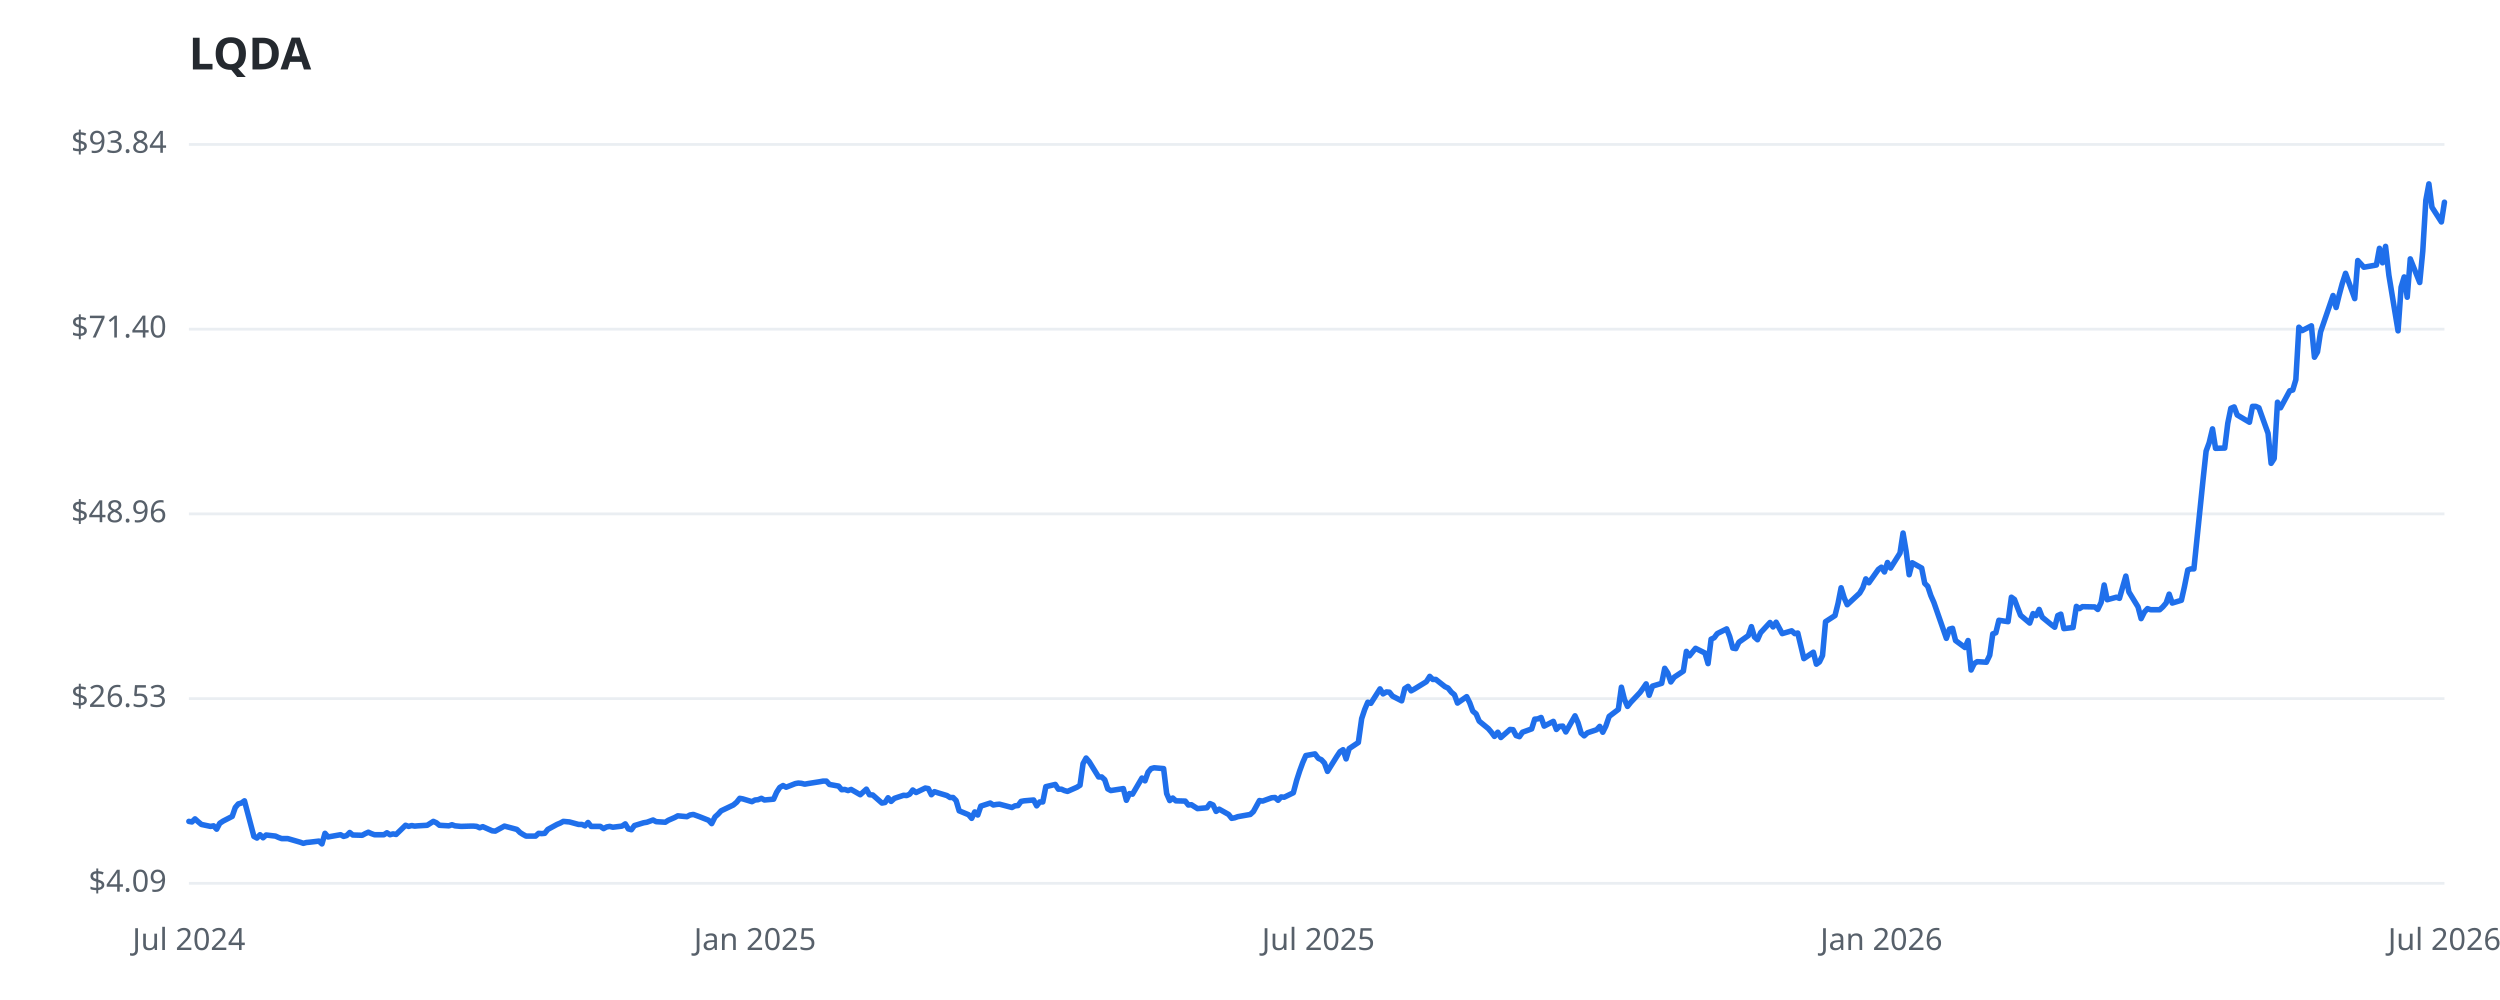
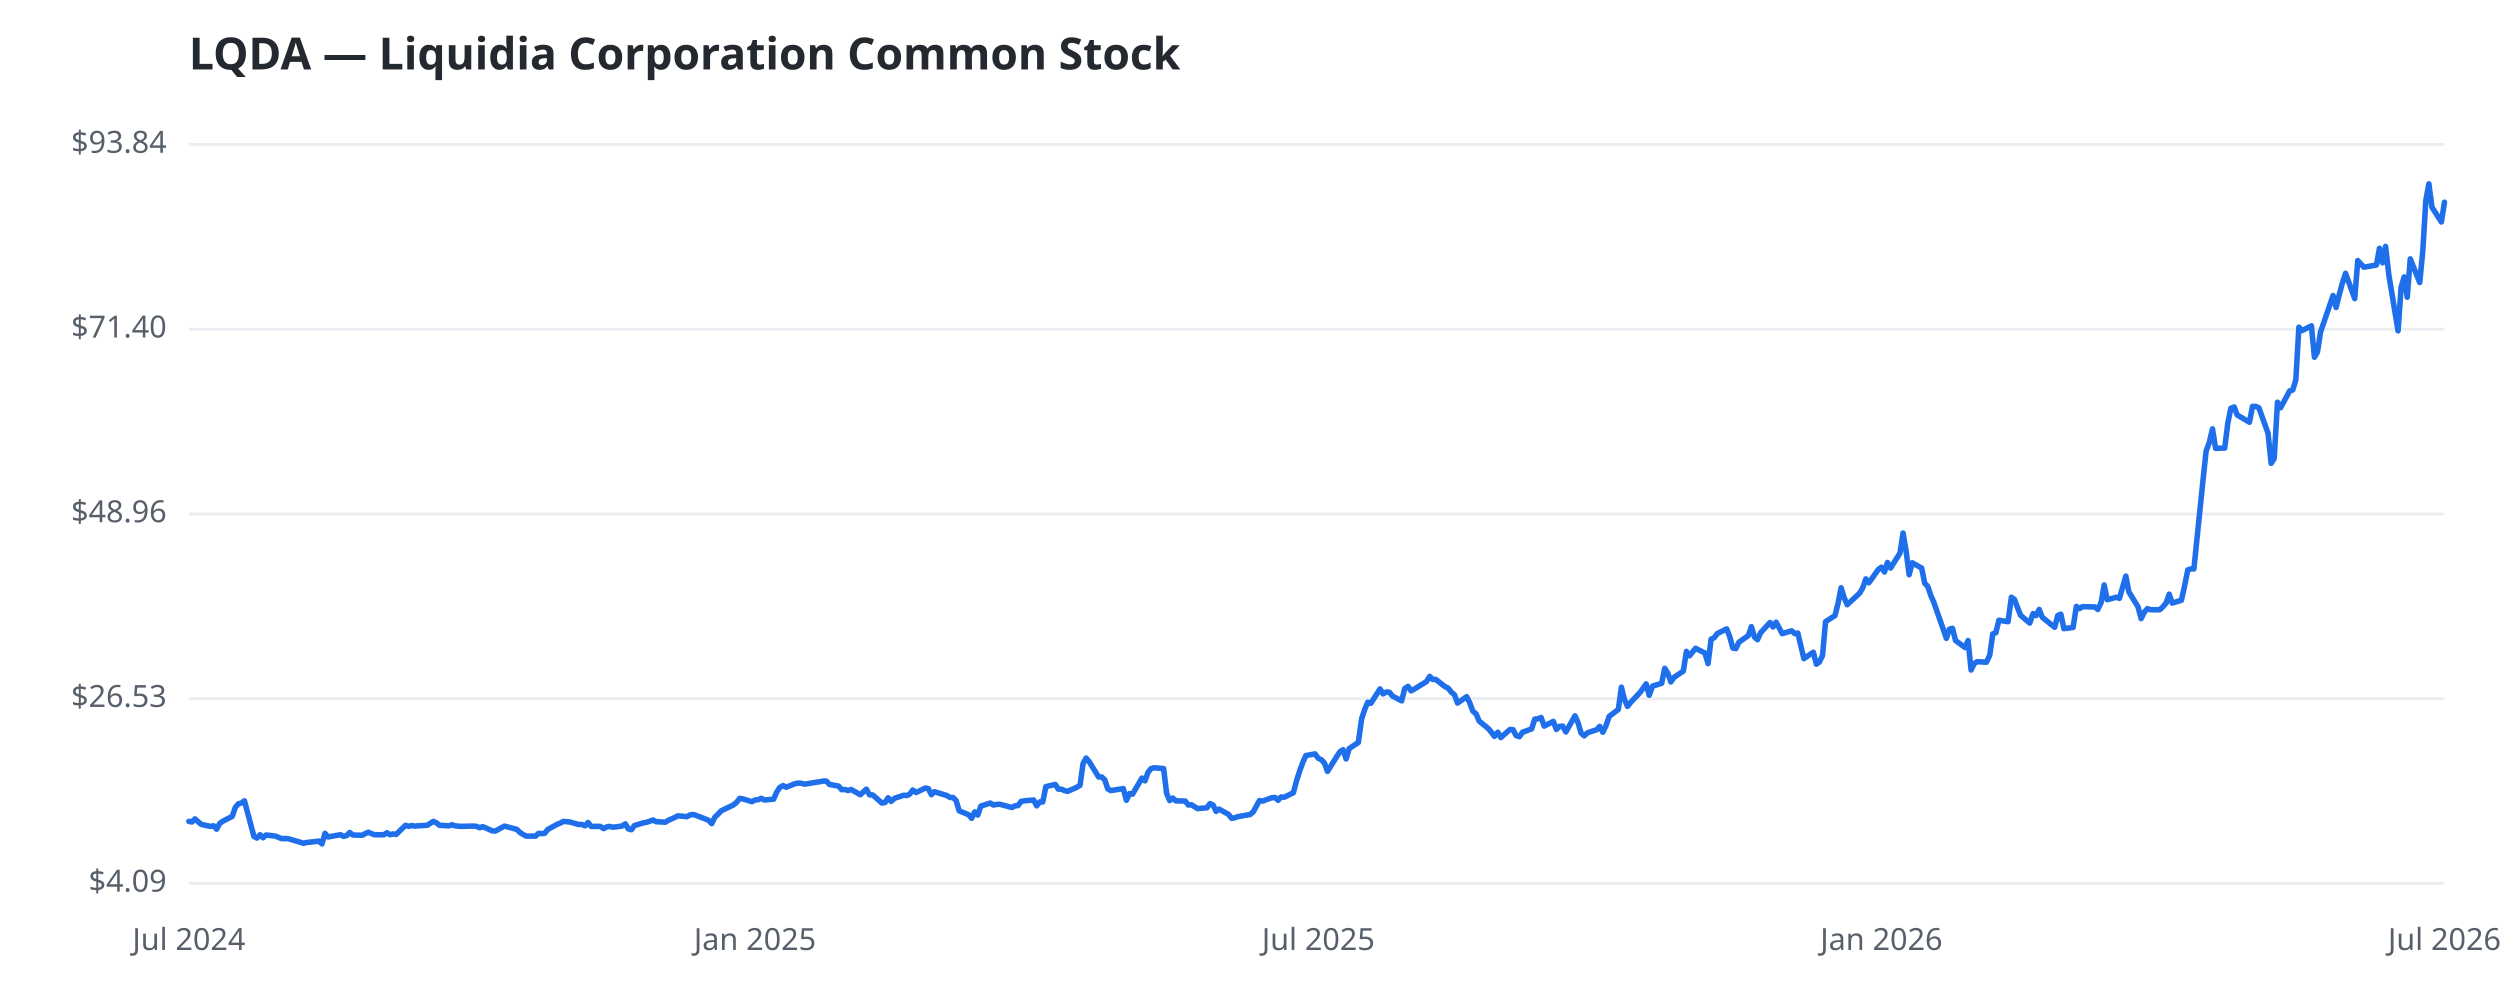
<svg xmlns="http://www.w3.org/2000/svg" viewBox="0 0 900 360" role="img" aria-labelledby="title-LQDA">
  <rect width="100%" height="100%" fill="#fff" />
-   <text x="68" y="25" fill="#24292f" font-family="system-ui,sans-serif" font-size="16" font-weight="600">LQDA</text>
+   <text x="68" y="25" fill="#24292f" font-family="system-ui,sans-serif" font-size="16" font-weight="600">LQDA — Liquidia Corporation Common Stock</text>
  <line x1="68" y1="318.0" x2="880" y2="318.0" stroke="#eaeef2" stroke-width="1" />
  <text x="60" y="321.0" text-anchor="end" fill="#57606a" font-family="system-ui,sans-serif" font-size="11">$4.09</text>
  <line x1="68" y1="251.5" x2="880" y2="251.5" stroke="#eaeef2" stroke-width="1" />
  <text x="60" y="254.5" text-anchor="end" fill="#57606a" font-family="system-ui,sans-serif" font-size="11">$26.53</text>
  <line x1="68" y1="185.0" x2="880" y2="185.0" stroke="#eaeef2" stroke-width="1" />
  <text x="60" y="188.0" text-anchor="end" fill="#57606a" font-family="system-ui,sans-serif" font-size="11">$48.96</text>
  <line x1="68" y1="118.5" x2="880" y2="118.5" stroke="#eaeef2" stroke-width="1" />
  <text x="60" y="121.5" text-anchor="end" fill="#57606a" font-family="system-ui,sans-serif" font-size="11">$71.40</text>
  <line x1="68" y1="52.0" x2="880" y2="52.0" stroke="#eaeef2" stroke-width="1" />
  <text x="60" y="55.0" text-anchor="end" fill="#57606a" font-family="system-ui,sans-serif" font-size="11">$93.84</text>
  <text x="68.0" y="342" text-anchor="middle" fill="#57606a" font-family="system-ui,sans-serif" font-size="11">Jul 2024</text>
  <text x="271.8" y="342" text-anchor="middle" fill="#57606a" font-family="system-ui,sans-serif" font-size="11">Jan 2025</text>
  <text x="474.6" y="342" text-anchor="middle" fill="#57606a" font-family="system-ui,sans-serif" font-size="11">Jul 2025</text>
  <text x="677.3" y="342" text-anchor="middle" fill="#57606a" font-family="system-ui,sans-serif" font-size="11">Jan 2026</text>
  <text x="880.0" y="342" text-anchor="middle" fill="#57606a" font-family="system-ui,sans-serif" font-size="11">Jul 2026</text>
  <polyline points="68.0,295.7 69.1,295.9 70.2,294.8 71.3,295.8 72.5,296.8 75.8,297.5 76.9,297.3 78.0,298.5 79.1,296.4 80.3,295.6 83.6,293.9 84.7,290.7 85.8,289.4 86.9,289.1 88.0,288.3 91.4,301.1 92.5,301.7 93.6,300.5 94.7,301.6 95.8,300.6 99.2,301.0 100.3,301.5 101.4,301.9 102.5,301.9 103.6,301.9 108.1,303.2 109.2,303.6 110.3,303.3 111.4,303.2 114.8,302.8 115.9,303.8 117.0,300.0 118.1,301.3 119.2,301.1 122.6,300.5 123.7,301.1 124.8,300.8 125.9,299.7 127.0,300.6 130.4,300.7 131.5,300.1 132.6,299.6 133.7,300.1 134.8,300.5 138.2,300.5 139.3,299.8 140.4,300.5 141.5,300.2 142.6,300.4 146.0,297.1 147.1,297.5 148.2,297.2 149.3,297.4 150.4,297.3 153.8,297.1 154.9,296.4 156.0,295.7 157.1,296.2 158.2,297.1 161.6,297.3 162.7,296.9 163.8,297.3 164.9,297.4 166.0,297.5 169.4,297.4 170.5,297.4 171.6,297.5 172.7,298.0 173.8,297.6 177.2,299.1 178.3,299.2 179.4,298.6 180.5,298.0 181.6,297.4 185.0,298.3 186.1,298.6 187.2,299.7 188.3,300.4 189.4,301.0 192.8,301.0 193.9,300.0 195.0,300.1 196.1,300.0 197.2,298.6 200.5,296.8 201.7,296.3 202.8,295.7 205.0,295.9 208.3,296.8 209.5,296.8 210.6,297.3 211.7,296.1 212.8,297.5 216.1,297.5 217.3,298.3 218.4,297.7 219.5,297.5 220.6,297.8 223.9,297.4 225.1,296.6 226.2,298.4 227.3,298.7 228.4,297.2 231.7,296.2 232.9,296.0 235.1,295.2 236.2,295.8 239.5,296.0 240.6,295.3 242.9,294.3 244.0,293.7 247.3,294.0 248.4,293.4 249.6,293.2 251.8,294.0 255.1,295.3 256.2,296.5 257.4,294.1 258.5,293.1 259.6,291.9 264.0,289.8 265.2,288.8 266.3,287.4 267.4,287.6 270.7,288.6 271.8,288.0 272.9,287.9 274.1,287.4 275.2,288.0 278.5,287.7 279.6,285.2 280.7,283.5 281.9,282.8 283.0,283.4 286.3,282.1 287.4,281.9 288.5,282.0 289.7,282.3 290.8,282.1 295.2,281.4 296.3,281.2 297.5,281.2 298.6,282.4 301.9,283.0 303.0,284.3 304.1,284.2 305.3,284.6 306.4,284.2 309.7,286.1 310.8,285.1 311.9,284.1 313.0,286.1 314.2,286.2 317.5,289.1 318.6,288.9 319.7,287.2 320.8,288.5 322.0,287.4 325.3,286.3 326.4,286.4 327.5,285.9 328.6,284.4 329.8,285.3 333.1,283.7 334.2,283.9 335.3,286.1 336.4,285.0 337.6,285.4 340.9,286.4 342.0,287.1 343.1,287.1 344.2,288.2 345.3,291.9 348.7,293.3 349.8,294.6 350.9,292.3 352.0,293.4 353.1,290.2 356.5,289.1 357.6,289.8 358.7,289.6 359.8,289.5 364.3,290.7 365.4,290.1 366.5,290.0 367.6,288.5 368.7,288.3 372.1,288.0 373.2,290.1 374.3,288.7 375.4,288.7 376.5,283.2 379.9,282.4 381.0,284.1 382.1,284.1 383.2,284.6 384.3,284.9 387.7,283.4 388.8,282.7 389.9,274.9 391.0,272.9 392.1,274.2 395.5,279.7 396.6,279.7 397.7,280.7 398.8,284.0 399.9,284.6 404.4,283.9 405.5,288.1 406.6,285.7 407.7,285.9 411.1,280.1 412.2,281.1 413.3,278.0 414.4,276.7 415.5,276.4 418.9,276.7 420.0,285.7 421.1,288.2 422.2,287.3 423.3,288.3 426.7,288.4 427.8,289.8 428.9,289.7 431.1,291.1 434.5,290.8 435.6,289.3 436.7,289.8 437.8,292.1 438.9,291.3 442.3,293.2 443.4,294.6 444.5,294.4 445.6,294.0 450.1,293.2 451.2,292.2 452.3,290.2 453.4,288.2 454.5,288.4 457.8,287.2 459.0,287.1 460.1,288.1 461.2,286.9 462.3,287.0 465.6,285.4 466.8,280.9 467.9,277.5 469.0,274.5 470.1,272.0 473.4,271.4 474.6,273.0 475.7,273.5 476.8,274.7 477.9,277.7 481.2,272.4 482.4,270.6 483.5,269.9 484.6,273.2 485.7,269.5 489.0,267.3 490.2,258.7 491.3,255.4 492.4,252.8 493.5,253.2 496.8,248.0 497.9,249.8 499.1,249.1 500.2,249.2 501.3,250.6 504.6,252.3 505.7,247.9 506.9,247.1 508.0,248.7 509.1,248.1 513.5,245.4 514.7,243.5 515.8,244.6 516.9,244.6 520.2,247.2 521.3,247.7 522.5,249.2 523.6,250.1 524.7,253.1 528.0,250.8 529.1,253.0 530.2,256.0 531.4,257.0 532.5,259.6 535.8,262.3 536.9,263.6 538.0,265.1 539.2,263.6 540.3,265.5 543.6,262.6 544.7,262.7 545.8,264.8 547.0,265.2 548.1,263.6 551.4,262.4 552.5,258.9 553.6,258.8 554.8,258.3 555.9,261.4 559.2,259.7 560.3,262.6 561.4,261.5 562.6,261.4 563.7,263.5 567.0,257.7 568.1,260.2 569.2,263.9 570.3,264.9 571.5,263.8 574.8,262.7 575.9,261.5 577.0,263.6 578.1,261.4 579.3,257.9 582.6,255.4 583.7,247.4 584.8,251.8 585.9,254.3 587.1,252.8 590.4,249.3 591.5,247.8 592.6,246.2 593.7,250.3 594.9,247.0 598.2,246.0 599.3,240.6 600.4,242.3 601.5,245.5 602.7,243.8 606.0,241.6 607.1,234.5 608.2,236.1 610.4,233.4 613.8,235.1 614.9,238.9 616.0,230.1 617.1,229.6 618.2,228.1 621.6,226.4 622.7,229.2 623.8,233.3 624.9,233.5 626.0,231.2 629.4,228.8 630.5,225.6 631.6,229.3 632.7,230.3 633.8,227.8 637.2,224.1 638.3,225.7 639.4,224.0 641.6,228.1 645.0,227.1 646.1,228.1 647.2,227.9 649.4,237.1 652.8,234.8 653.9,239.1 655.0,238.3 656.1,236.0 657.2,223.8 660.6,221.6 661.7,217.2 662.8,211.6 663.9,215.2 665.0,217.7 669.5,213.5 670.6,211.6 671.7,208.4 672.8,209.8 676.2,205.0 677.3,204.2 678.4,205.9 679.5,202.5 680.6,204.5 684.0,199.1 685.1,191.9 686.2,198.4 687.3,206.9 688.4,202.6 691.8,204.5 692.9,210.0 694.0,211.1 695.1,214.4 696.2,216.9 700.7,229.8 701.8,226.5 702.9,226.2 704.0,230.6 707.4,233.1 708.5,230.6 709.6,241.2 710.7,238.9 711.8,238.2 715.1,238.4 716.3,235.9 717.4,228.2 718.5,227.8 719.6,223.3 722.9,223.8 724.1,215.0 725.2,215.8 726.3,218.7 727.4,221.5 730.7,224.3 731.9,220.9 733.0,221.6 734.1,219.4 735.2,222.2 738.5,224.9 739.7,225.8 740.8,221.6 741.9,221.1 743.0,226.3 746.3,225.9 747.5,218.3 748.6,219.1 749.7,218.4 754.1,218.5 755.2,219.4 756.4,216.9 757.5,210.6 758.6,215.9 761.9,215.0 763.0,215.4 764.2,211.2 765.3,207.4 766.4,213.1 769.7,218.5 770.8,222.7 772.0,220.3 773.1,219.1 774.2,219.5 777.5,219.5 778.6,218.5 779.8,217.1 780.9,213.9 782.0,217.1 785.3,216.1 786.4,211.2 787.6,205.2 788.7,204.8 789.8,204.8 793.1,172.7 794.2,162.4 795.3,159.4 796.5,154.4 797.6,161.4 800.9,161.3 802.0,152.4 803.1,147.0 804.3,146.5 805.4,149.4 809.8,152.0 810.9,146.3 812.1,146.3 813.2,146.8 816.5,156.0 817.6,166.8 818.7,165.1 819.9,144.8 821.0,146.8 824.3,140.7 825.4,140.4 826.5,136.7 827.6,117.8 828.8,119.0 832.1,117.3 833.2,128.6 834.3,126.7 835.4,119.5 839.9,106.4 841.0,110.7 842.1,106.2 843.2,102.1 844.4,98.4 847.7,107.5 848.8,93.8 849.9,95.0 851.0,96.2 855.5,95.4 856.6,89.4 857.7,94.6 858.8,88.7 860.0,99.1 863.3,119.1 864.4,103.4 865.5,99.7 866.6,107.0 867.7,93.2 871.1,101.7 872.2,90.4 873.3,72.1 874.4,66.2 875.5,74.6 878.9,79.9 880.0,72.8" fill="none" stroke="#1f6feb" stroke-width="2" stroke-linejoin="round" stroke-linecap="round" vector-effect="non-scaling-stroke" />
</svg>
